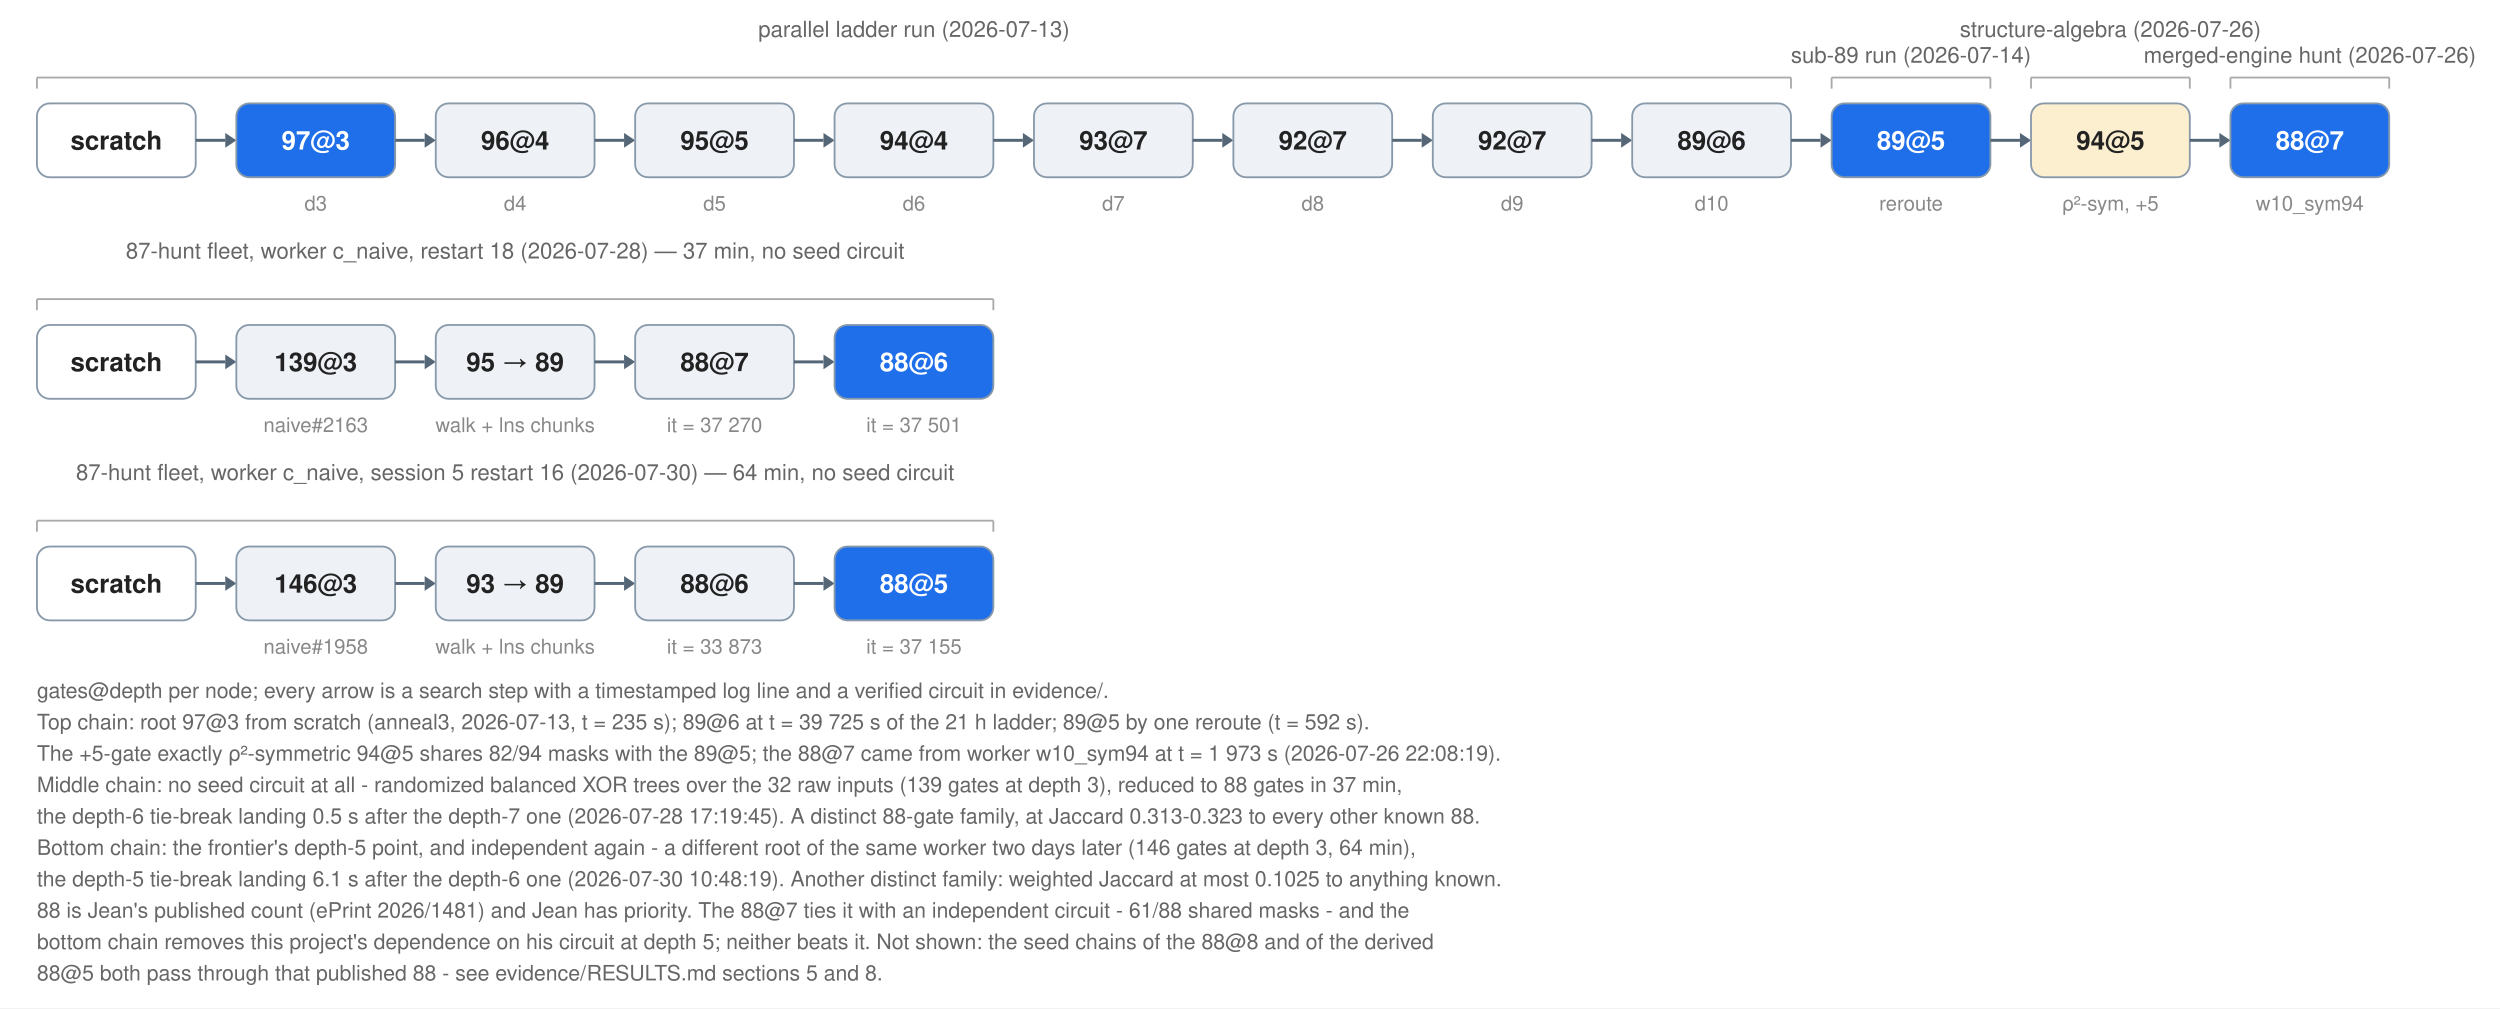
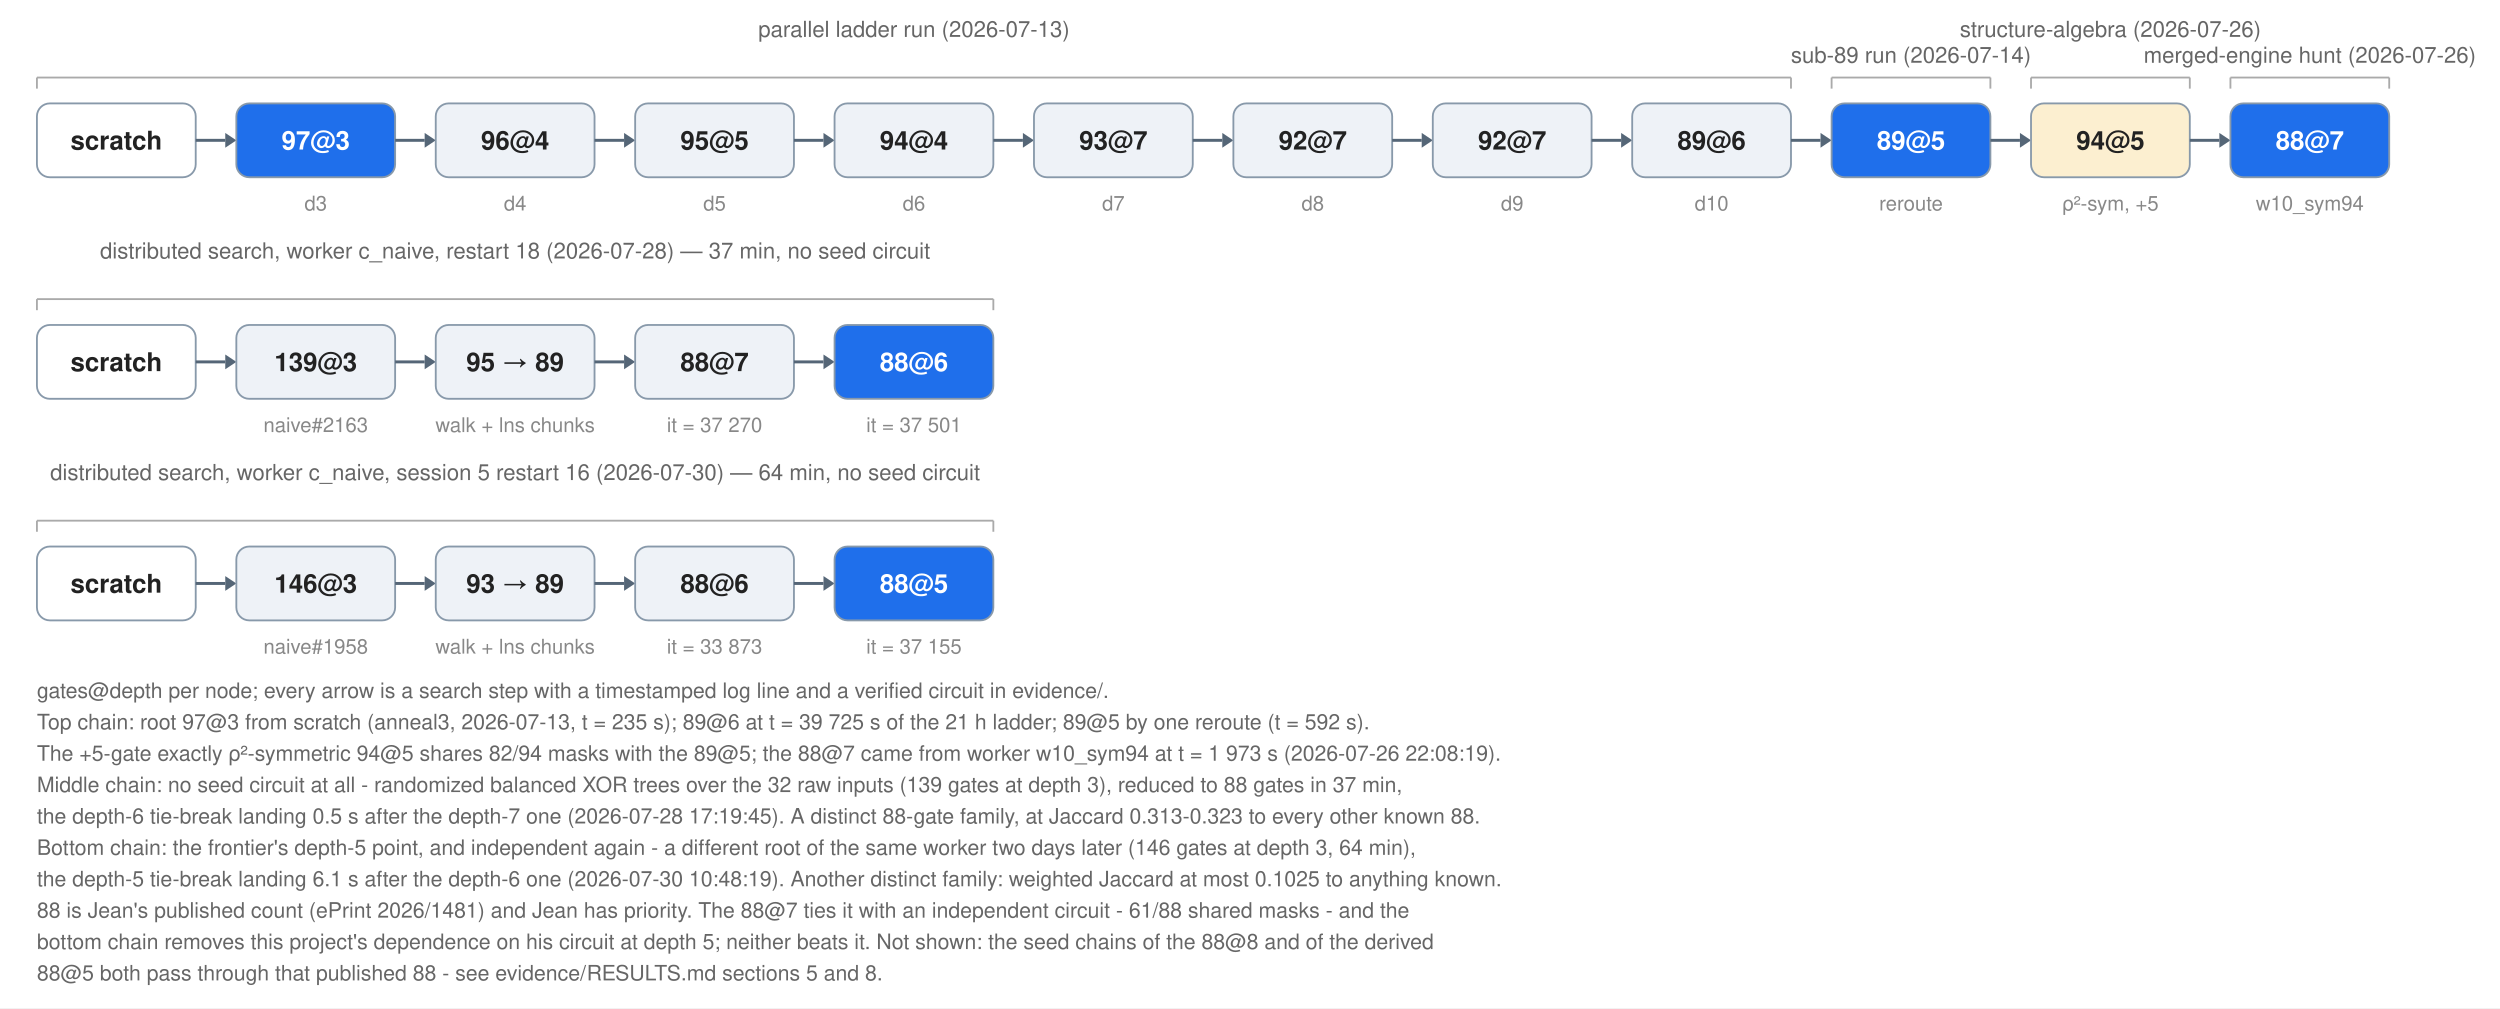
<svg xmlns="http://www.w3.org/2000/svg" viewBox="0 0 1354 546" font-family="Helvetica,Arial,sans-serif" font-size="14" role="img" aria-labelledby="ltitle ldesc">
  <rect width="1354" height="546" fill="white" />
  <line x1="20" y1="42" x2="970" y2="42" stroke="#aaaaaa" />
  <line x1="20" y1="42" x2="20" y2="48" stroke="#aaaaaa" />
  <line x1="970" y1="42" x2="970" y2="48" stroke="#aaaaaa" />
  <text x="495" y="20" text-anchor="middle" fill="#666666" font-size="12">parallel ladder run (2026-07-13)</text>
  <line x1="992" y1="42" x2="1078" y2="42" stroke="#aaaaaa" />
  <line x1="992" y1="42" x2="992" y2="48" stroke="#aaaaaa" />
  <line x1="1078" y1="42" x2="1078" y2="48" stroke="#aaaaaa" />
  <text x="1035" y="34" text-anchor="middle" fill="#666666" font-size="12">sub-89 run (2026-07-14)</text>
  <line x1="1100" y1="42" x2="1186" y2="42" stroke="#aaaaaa" />
  <line x1="1100" y1="42" x2="1100" y2="48" stroke="#aaaaaa" />
  <line x1="1186" y1="42" x2="1186" y2="48" stroke="#aaaaaa" />
  <text x="1143" y="20" text-anchor="middle" fill="#666666" font-size="12">structure-algebra (2026-07-26)</text>
  <line x1="1208" y1="42" x2="1294" y2="42" stroke="#aaaaaa" />
  <line x1="1208" y1="42" x2="1208" y2="48" stroke="#aaaaaa" />
  <line x1="1294" y1="42" x2="1294" y2="48" stroke="#aaaaaa" />
  <text x="1251" y="34" text-anchor="middle" fill="#666666" font-size="12">merged-engine hunt (2026-07-26)</text>
  <rect x="20" y="56" width="86" height="40" rx="7" fill="#ffffff" stroke="#8899aa" />
  <text x="63" y="81" text-anchor="middle" fill="#222222" font-weight="bold">scratch</text>
  <line x1="106" y1="76" x2="122" y2="76" stroke="#556677" stroke-width="1.6" />
  <path d="M122 72 L128 76 L122 80" fill="#556677" />
  <rect x="128" y="56" width="86" height="40" rx="7" fill="#1f6feb" stroke="#8899aa" />
  <text x="171" y="81" text-anchor="middle" fill="#ffffff" font-weight="bold">97@3</text>
  <text x="171" y="114" text-anchor="middle" fill="#888888" font-size="11">d3</text>
  <line x1="214" y1="76" x2="230" y2="76" stroke="#556677" stroke-width="1.6" />
  <path d="M230 72 L236 76 L230 80" fill="#556677" />
  <rect x="236" y="56" width="86" height="40" rx="7" fill="#eef2f7" stroke="#8899aa" />
  <text x="279" y="81" text-anchor="middle" fill="#222222" font-weight="bold">96@4</text>
  <text x="279" y="114" text-anchor="middle" fill="#888888" font-size="11">d4</text>
  <line x1="322" y1="76" x2="338" y2="76" stroke="#556677" stroke-width="1.6" />
  <path d="M338 72 L344 76 L338 80" fill="#556677" />
  <rect x="344" y="56" width="86" height="40" rx="7" fill="#eef2f7" stroke="#8899aa" />
  <text x="387" y="81" text-anchor="middle" fill="#222222" font-weight="bold">95@5</text>
  <text x="387" y="114" text-anchor="middle" fill="#888888" font-size="11">d5</text>
  <line x1="430" y1="76" x2="446" y2="76" stroke="#556677" stroke-width="1.6" />
  <path d="M446 72 L452 76 L446 80" fill="#556677" />
  <rect x="452" y="56" width="86" height="40" rx="7" fill="#eef2f7" stroke="#8899aa" />
  <text x="495" y="81" text-anchor="middle" fill="#222222" font-weight="bold">94@4</text>
  <text x="495" y="114" text-anchor="middle" fill="#888888" font-size="11">d6</text>
  <line x1="538" y1="76" x2="554" y2="76" stroke="#556677" stroke-width="1.6" />
  <path d="M554 72 L560 76 L554 80" fill="#556677" />
  <rect x="560" y="56" width="86" height="40" rx="7" fill="#eef2f7" stroke="#8899aa" />
  <text x="603" y="81" text-anchor="middle" fill="#222222" font-weight="bold">93@7</text>
  <text x="603" y="114" text-anchor="middle" fill="#888888" font-size="11">d7</text>
  <line x1="646" y1="76" x2="662" y2="76" stroke="#556677" stroke-width="1.6" />
  <path d="M662 72 L668 76 L662 80" fill="#556677" />
  <rect x="668" y="56" width="86" height="40" rx="7" fill="#eef2f7" stroke="#8899aa" />
  <text x="711" y="81" text-anchor="middle" fill="#222222" font-weight="bold">92@7</text>
  <text x="711" y="114" text-anchor="middle" fill="#888888" font-size="11">d8</text>
  <line x1="754" y1="76" x2="770" y2="76" stroke="#556677" stroke-width="1.6" />
  <path d="M770 72 L776 76 L770 80" fill="#556677" />
  <rect x="776" y="56" width="86" height="40" rx="7" fill="#eef2f7" stroke="#8899aa" />
  <text x="819" y="81" text-anchor="middle" fill="#222222" font-weight="bold">92@7</text>
  <text x="819" y="114" text-anchor="middle" fill="#888888" font-size="11">d9</text>
  <line x1="862" y1="76" x2="878" y2="76" stroke="#556677" stroke-width="1.6" />
  <path d="M878 72 L884 76 L878 80" fill="#556677" />
  <rect x="884" y="56" width="86" height="40" rx="7" fill="#eef2f7" stroke="#8899aa" />
  <text x="927" y="81" text-anchor="middle" fill="#222222" font-weight="bold">89@6</text>
  <text x="927" y="114" text-anchor="middle" fill="#888888" font-size="11">d10</text>
  <line x1="970" y1="76" x2="986" y2="76" stroke="#556677" stroke-width="1.6" />
  <path d="M986 72 L992 76 L986 80" fill="#556677" />
  <rect x="992" y="56" width="86" height="40" rx="7" fill="#1f6feb" stroke="#8899aa" />
  <text x="1035" y="81" text-anchor="middle" fill="#ffffff" font-weight="bold">89@5</text>
  <text x="1035" y="114" text-anchor="middle" fill="#888888" font-size="11">reroute</text>
  <line x1="1078" y1="76" x2="1094" y2="76" stroke="#556677" stroke-width="1.6" />
  <path d="M1094 72 L1100 76 L1094 80" fill="#556677" />
  <rect x="1100" y="56" width="86" height="40" rx="7" fill="#fcefd0" stroke="#8899aa" />
  <text x="1143" y="81" text-anchor="middle" fill="#222222" font-weight="bold">94@5</text>
  <text x="1143" y="114" text-anchor="middle" fill="#888888" font-size="11">ρ²-sym, +5</text>
  <line x1="1186" y1="76" x2="1202" y2="76" stroke="#556677" stroke-width="1.6" />
  <path d="M1202 72 L1208 76 L1202 80" fill="#556677" />
  <rect x="1208" y="56" width="86" height="40" rx="7" fill="#1f6feb" stroke="#8899aa" />
  <text x="1251" y="81" text-anchor="middle" fill="#ffffff" font-weight="bold">88@7</text>
  <text x="1251" y="114" text-anchor="middle" fill="#888888" font-size="11">w10_sym94</text>
  <line x1="20" y1="162" x2="538" y2="162" stroke="#aaaaaa" />
  <line x1="20" y1="162" x2="20" y2="168" stroke="#aaaaaa" />
  <line x1="538" y1="162" x2="538" y2="168" stroke="#aaaaaa" />
-   <text x="279" y="140" text-anchor="middle" fill="#666666" font-size="12">87-hunt fleet, worker c_naive, restart 18 (2026-07-28) — 37 min, no seed circuit</text>
+   <text x="279" y="140" text-anchor="middle" fill="#666666" font-size="12">distributed search, worker c_naive, restart 18 (2026-07-28) — 37 min, no seed circuit</text>
  <rect x="20" y="176" width="86" height="40" rx="7" fill="#ffffff" stroke="#8899aa" />
  <text x="63" y="201" text-anchor="middle" fill="#222222" font-weight="bold">scratch</text>
  <line x1="106" y1="196" x2="122" y2="196" stroke="#556677" stroke-width="1.6" />
  <path d="M122 192 L128 196 L122 200" fill="#556677" />
  <rect x="128" y="176" width="86" height="40" rx="7" fill="#eef2f7" stroke="#8899aa" />
  <text x="171" y="201" text-anchor="middle" fill="#222222" font-weight="bold">139@3</text>
  <text x="171" y="234" text-anchor="middle" fill="#888888" font-size="11">naive#2163</text>
  <line x1="214" y1="196" x2="230" y2="196" stroke="#556677" stroke-width="1.6" />
  <path d="M230 192 L236 196 L230 200" fill="#556677" />
  <rect x="236" y="176" width="86" height="40" rx="7" fill="#eef2f7" stroke="#8899aa" />
  <text x="279" y="201" text-anchor="middle" fill="#222222" font-weight="bold">95 → 89</text>
  <text x="279" y="234" text-anchor="middle" fill="#888888" font-size="11">walk + lns chunks</text>
  <line x1="322" y1="196" x2="338" y2="196" stroke="#556677" stroke-width="1.6" />
  <path d="M338 192 L344 196 L338 200" fill="#556677" />
  <rect x="344" y="176" width="86" height="40" rx="7" fill="#eef2f7" stroke="#8899aa" />
  <text x="387" y="201" text-anchor="middle" fill="#222222" font-weight="bold">88@7</text>
  <text x="387" y="234" text-anchor="middle" fill="#888888" font-size="11">it = 37 270</text>
  <line x1="430" y1="196" x2="446" y2="196" stroke="#556677" stroke-width="1.6" />
  <path d="M446 192 L452 196 L446 200" fill="#556677" />
  <rect x="452" y="176" width="86" height="40" rx="7" fill="#1f6feb" stroke="#8899aa" />
  <text x="495" y="201" text-anchor="middle" fill="#ffffff" font-weight="bold">88@6</text>
  <text x="495" y="234" text-anchor="middle" fill="#888888" font-size="11">it = 37 501</text>
  <line x1="20" y1="282" x2="538" y2="282" stroke="#aaaaaa" />
  <line x1="20" y1="282" x2="20" y2="288" stroke="#aaaaaa" />
  <line x1="538" y1="282" x2="538" y2="288" stroke="#aaaaaa" />
-   <text x="279" y="260" text-anchor="middle" fill="#666666" font-size="12">87-hunt fleet, worker c_naive, session 5 restart 16 (2026-07-30) — 64 min, no seed circuit</text>
+   <text x="279" y="260" text-anchor="middle" fill="#666666" font-size="12">distributed search, worker c_naive, session 5 restart 16 (2026-07-30) — 64 min, no seed circuit</text>
  <rect x="20" y="296" width="86" height="40" rx="7" fill="#ffffff" stroke="#8899aa" />
  <text x="63" y="321" text-anchor="middle" fill="#222222" font-weight="bold">scratch</text>
  <line x1="106" y1="316" x2="122" y2="316" stroke="#556677" stroke-width="1.6" />
  <path d="M122 312 L128 316 L122 320" fill="#556677" />
  <rect x="128" y="296" width="86" height="40" rx="7" fill="#eef2f7" stroke="#8899aa" />
  <text x="171" y="321" text-anchor="middle" fill="#222222" font-weight="bold">146@3</text>
  <text x="171" y="354" text-anchor="middle" fill="#888888" font-size="11">naive#1958</text>
  <line x1="214" y1="316" x2="230" y2="316" stroke="#556677" stroke-width="1.6" />
  <path d="M230 312 L236 316 L230 320" fill="#556677" />
  <rect x="236" y="296" width="86" height="40" rx="7" fill="#eef2f7" stroke="#8899aa" />
  <text x="279" y="321" text-anchor="middle" fill="#222222" font-weight="bold">93 → 89</text>
  <text x="279" y="354" text-anchor="middle" fill="#888888" font-size="11">walk + lns chunks</text>
  <line x1="322" y1="316" x2="338" y2="316" stroke="#556677" stroke-width="1.6" />
  <path d="M338 312 L344 316 L338 320" fill="#556677" />
  <rect x="344" y="296" width="86" height="40" rx="7" fill="#eef2f7" stroke="#8899aa" />
  <text x="387" y="321" text-anchor="middle" fill="#222222" font-weight="bold">88@6</text>
  <text x="387" y="354" text-anchor="middle" fill="#888888" font-size="11">it = 33 873</text>
  <line x1="430" y1="316" x2="446" y2="316" stroke="#556677" stroke-width="1.6" />
  <path d="M446 312 L452 316 L446 320" fill="#556677" />
  <rect x="452" y="296" width="86" height="40" rx="7" fill="#1f6feb" stroke="#8899aa" />
  <text x="495" y="321" text-anchor="middle" fill="#ffffff" font-weight="bold">88@5</text>
  <text x="495" y="354" text-anchor="middle" fill="#888888" font-size="11">it = 37 155</text>
  <text x="20" y="378" fill="#666666" font-size="11.5">gates@depth per node; every arrow is a search step with a timestamped log line and a verified circuit in evidence/.</text>
  <text x="20" y="395" fill="#666666" font-size="11.5">Top chain: root 97@3 from scratch (anneal3, 2026-07-13, t = 235 s); 89@6 at t = 39 725 s of the 21 h ladder; 89@5 by one reroute (t = 592 s).</text>
  <text x="20" y="412" fill="#666666" font-size="11.5">The +5-gate exactly ρ²-symmetric 94@5 shares 82/94 masks with the 89@5; the 88@7 came from worker w10_sym94 at t = 1 973 s (2026-07-26 22:08:19).</text>
  <text x="20" y="429" fill="#666666" font-size="11.5">Middle chain: no seed circuit at all - randomized balanced XOR trees over the 32 raw inputs (139 gates at depth 3), reduced to 88 gates in 37 min,</text>
  <text x="20" y="446" fill="#666666" font-size="11.5">the depth-6 tie-break landing 0.5 s after the depth-7 one (2026-07-28 17:19:45). A distinct 88-gate family, at Jaccard 0.313-0.323 to every other known 88.</text>
  <text x="20" y="463" fill="#666666" font-size="11.5">Bottom chain: the frontier's depth-5 point, and independent again - a different root of the same worker two days later (146 gates at depth 3, 64 min),</text>
  <text x="20" y="480" fill="#666666" font-size="11.5">the depth-5 tie-break landing 6.1 s after the depth-6 one (2026-07-30 10:48:19). Another distinct family: weighted Jaccard at most 0.1025 to anything known.</text>
  <text x="20" y="497" fill="#666666" font-size="11.5">88 is Jean's published count (ePrint 2026/1481) and Jean has priority. The 88@7 ties it with an independent circuit - 61/88 shared masks - and the</text>
  <text x="20" y="514" fill="#666666" font-size="11.5">bottom chain removes this project's dependence on his circuit at depth 5; neither beats it. Not shown: the seed chains of the 88@8 and of the derived</text>
  <text x="20" y="531" fill="#666666" font-size="11.5">88@5 both pass through that published 88 - see evidence/RESULTS.md sections 5 and 8.</text>
</svg>
